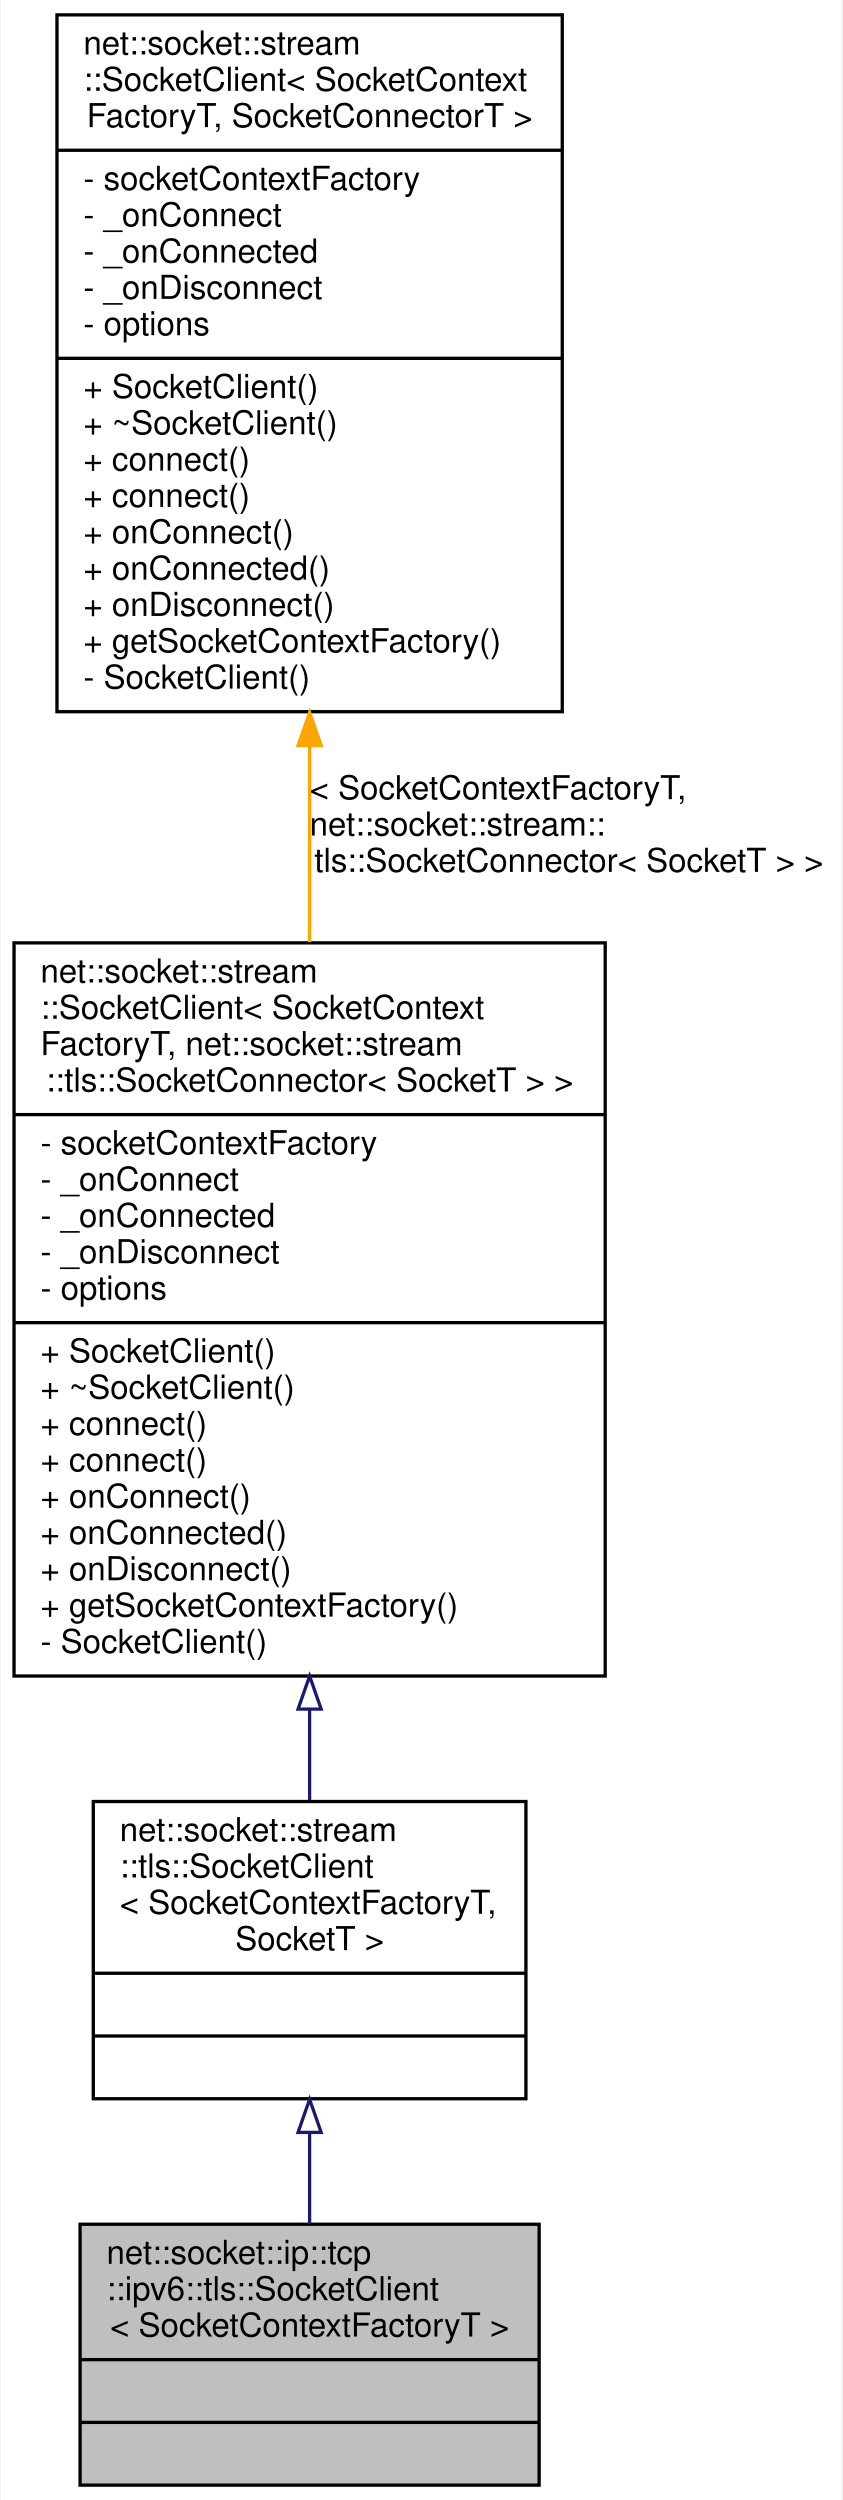
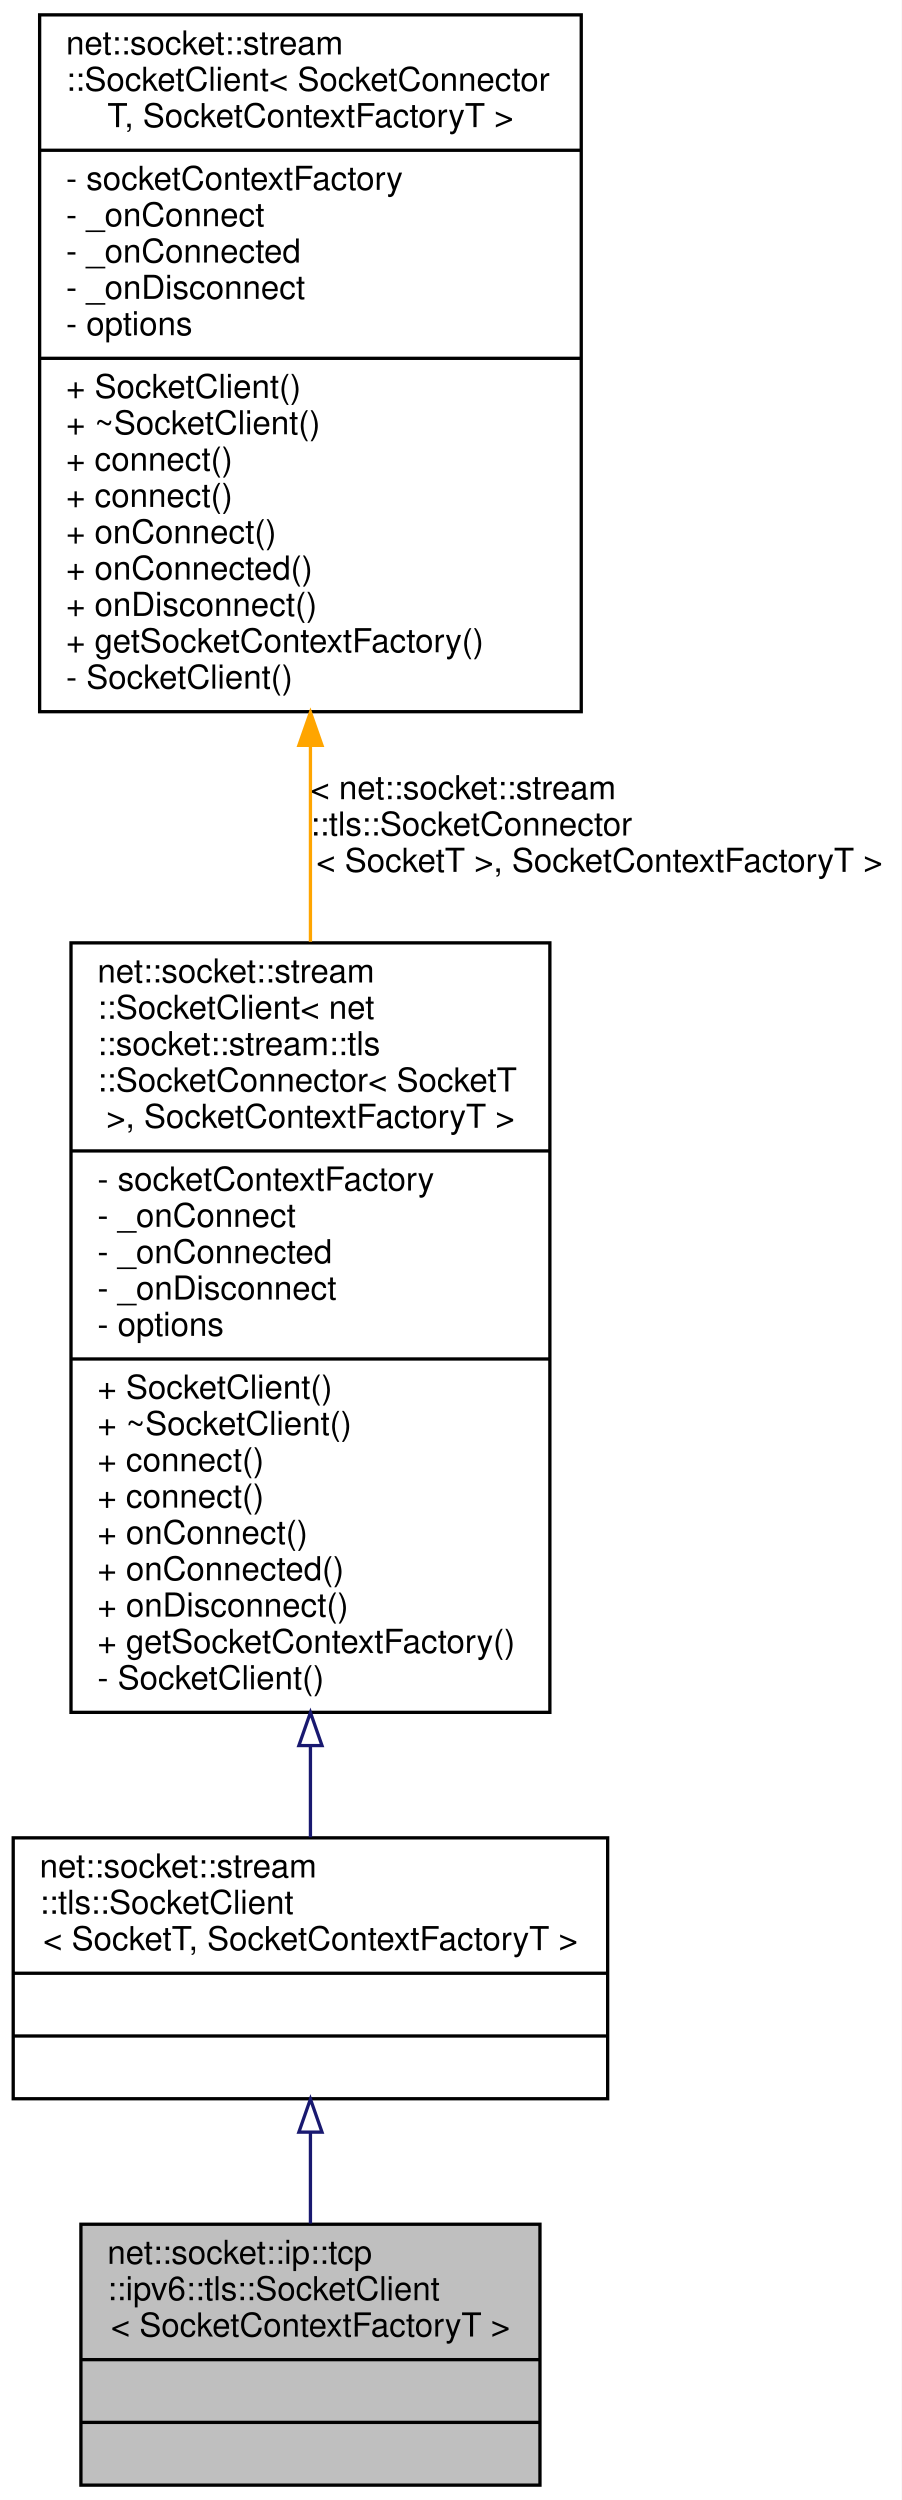
- <svg xmlns="http://www.w3.org/2000/svg" xmlns:xlink="http://www.w3.org/1999/xlink" width="255pt" height="757pt" viewBox="0.00 0.00 254.50 757.00">
+ <svg xmlns="http://www.w3.org/2000/svg" xmlns:xlink="http://www.w3.org/1999/xlink" width="273pt" height="757pt" viewBox="0.00 0.00 273.00 757.00">
  <g id="graph0" class="graph" transform="scale(1 1) rotate(0) translate(4 753)">
-     <polygon fill="white" stroke="transparent" points="-4,4 -4,-753 250.5,-753 250.5,4 -4,4" />
+     <polygon fill="white" stroke="transparent" points="-4,4 -4,-753 269,-753 269,4 -4,4" />
    <g id="node1" class="node">
      <g id="a_node1">
        <a xlink:title=" ">
-           <polygon fill="#bfbfbf" stroke="black" points="20,-0.5 20,-79.5 159,-79.5 159,-0.5 20,-0.5" />
-           <text text-anchor="start" x="28" y="-67.5" font-family="Helvetica,sans-Serif" font-size="10.00">net::socket::ip::tcp</text>
-           <text text-anchor="start" x="28" y="-56.5" font-family="Helvetica,sans-Serif" font-size="10.00">::ipv6::tls::SocketClient</text>
-           <text text-anchor="middle" x="89.5" y="-45.5" font-family="Helvetica,sans-Serif" font-size="10.00">&lt; SocketContextFactoryT &gt;</text>
-           <polyline fill="none" stroke="black" points="20,-38.5 159,-38.5 " />
-           <text text-anchor="middle" x="89.5" y="-26.5" font-family="Helvetica,sans-Serif" font-size="10.00"> </text>
-           <polyline fill="none" stroke="black" points="20,-19.5 159,-19.5 " />
-           <text text-anchor="middle" x="89.5" y="-7.5" font-family="Helvetica,sans-Serif" font-size="10.00"> </text>
+           <polygon fill="#bfbfbf" stroke="black" points="20.5,-0.5 20.5,-79.5 159.5,-79.5 159.5,-0.5 20.5,-0.5" />
+           <text text-anchor="start" x="28.5" y="-67.5" font-family="Helvetica,sans-Serif" font-size="10.00">net::socket::ip::tcp</text>
+           <text text-anchor="start" x="28.5" y="-56.5" font-family="Helvetica,sans-Serif" font-size="10.00">::ipv6::tls::SocketClient</text>
+           <text text-anchor="middle" x="90" y="-45.5" font-family="Helvetica,sans-Serif" font-size="10.00">&lt; SocketContextFactoryT &gt;</text>
+           <polyline fill="none" stroke="black" points="20.5,-38.5 159.5,-38.5 " />
+           <text text-anchor="middle" x="90" y="-26.5" font-family="Helvetica,sans-Serif" font-size="10.00"> </text>
+           <polyline fill="none" stroke="black" points="20.5,-19.5 159.5,-19.5 " />
+           <text text-anchor="middle" x="90" y="-7.5" font-family="Helvetica,sans-Serif" font-size="10.00"> </text>
        </a>
      </g>
    </g>
    <g id="node2" class="node">
      <g id="a_node2">
        <a xlink:href="classnet_1_1socket_1_1stream_1_1tls_1_1_socket_client.html" target="_top" xlink:title=" ">
-           <polygon fill="white" stroke="black" points="24,-117.5 24,-207.5 155,-207.5 155,-117.5 24,-117.5" />
-           <text text-anchor="start" x="32" y="-195.5" font-family="Helvetica,sans-Serif" font-size="10.00">net::socket::stream</text>
-           <text text-anchor="start" x="32" y="-184.5" font-family="Helvetica,sans-Serif" font-size="10.00">::tls::SocketClient</text>
-           <text text-anchor="start" x="32" y="-173.5" font-family="Helvetica,sans-Serif" font-size="10.00">&lt; SocketContextFactoryT,</text>
-           <text text-anchor="middle" x="89.5" y="-162.5" font-family="Helvetica,sans-Serif" font-size="10.00"> SocketT &gt;</text>
-           <polyline fill="none" stroke="black" points="24,-155.5 155,-155.5 " />
-           <text text-anchor="middle" x="89.5" y="-143.5" font-family="Helvetica,sans-Serif" font-size="10.00"> </text>
-           <polyline fill="none" stroke="black" points="24,-136.5 155,-136.5 " />
-           <text text-anchor="middle" x="89.5" y="-124.5" font-family="Helvetica,sans-Serif" font-size="10.00"> </text>
+           <polygon fill="white" stroke="black" points="0,-117.5 0,-196.5 180,-196.5 180,-117.5 0,-117.5" />
+           <text text-anchor="start" x="8" y="-184.5" font-family="Helvetica,sans-Serif" font-size="10.00">net::socket::stream</text>
+           <text text-anchor="start" x="8" y="-173.5" font-family="Helvetica,sans-Serif" font-size="10.00">::tls::SocketClient</text>
+           <text text-anchor="middle" x="90" y="-162.5" font-family="Helvetica,sans-Serif" font-size="10.00">&lt; SocketT, SocketContextFactoryT &gt;</text>
+           <polyline fill="none" stroke="black" points="0,-155.5 180,-155.5 " />
+           <text text-anchor="middle" x="90" y="-143.5" font-family="Helvetica,sans-Serif" font-size="10.00"> </text>
+           <polyline fill="none" stroke="black" points="0,-136.5 180,-136.5 " />
+           <text text-anchor="middle" x="90" y="-124.5" font-family="Helvetica,sans-Serif" font-size="10.00"> </text>
        </a>
      </g>
    </g>
    <g id="edge1" class="edge">
-       <path fill="none" stroke="midnightblue" d="M89.5,-107.3C89.5,-97.97 89.5,-88.43 89.5,-79.61" />
-       <polygon fill="none" stroke="midnightblue" points="86,-107.31 89.5,-117.31 93,-107.31 86,-107.31" />
+       <path fill="none" stroke="midnightblue" d="M90,-107.2C90,-98.02 90,-88.53 90,-79.71" />
+       <polygon fill="none" stroke="midnightblue" points="86.5,-107.39 90,-117.39 93.5,-107.39 86.5,-107.39" />
    </g>
    <g id="node3" class="node">
      <g id="a_node3">
        <a xlink:href="classnet_1_1socket_1_1stream_1_1_socket_client.html" target="_top" xlink:title=" ">
-           <polygon fill="white" stroke="black" points="0,-245.5 0,-467.5 179,-467.5 179,-245.5 0,-245.5" />
-           <text text-anchor="start" x="8" y="-455.5" font-family="Helvetica,sans-Serif" font-size="10.00">net::socket::stream</text>
-           <text text-anchor="start" x="8" y="-444.5" font-family="Helvetica,sans-Serif" font-size="10.00">::SocketClient&lt; SocketContext</text>
-           <text text-anchor="start" x="8" y="-433.5" font-family="Helvetica,sans-Serif" font-size="10.00">FactoryT, net::socket::stream</text>
-           <text text-anchor="middle" x="89.5" y="-422.5" font-family="Helvetica,sans-Serif" font-size="10.00">::tls::SocketConnector&lt; SocketT &gt; &gt;</text>
-           <polyline fill="none" stroke="black" points="0,-415.5 179,-415.5 " />
-           <text text-anchor="start" x="8" y="-403.5" font-family="Helvetica,sans-Serif" font-size="10.00">- socketContextFactory</text>
-           <text text-anchor="start" x="8" y="-392.5" font-family="Helvetica,sans-Serif" font-size="10.00">- _onConnect</text>
-           <text text-anchor="start" x="8" y="-381.5" font-family="Helvetica,sans-Serif" font-size="10.00">- _onConnected</text>
-           <text text-anchor="start" x="8" y="-370.5" font-family="Helvetica,sans-Serif" font-size="10.00">- _onDisconnect</text>
-           <text text-anchor="start" x="8" y="-359.5" font-family="Helvetica,sans-Serif" font-size="10.00">- options</text>
-           <polyline fill="none" stroke="black" points="0,-352.5 179,-352.5 " />
-           <text text-anchor="start" x="8" y="-340.5" font-family="Helvetica,sans-Serif" font-size="10.00">+ SocketClient()</text>
-           <text text-anchor="start" x="8" y="-329.5" font-family="Helvetica,sans-Serif" font-size="10.00">+ ~SocketClient()</text>
-           <text text-anchor="start" x="8" y="-318.5" font-family="Helvetica,sans-Serif" font-size="10.00">+ connect()</text>
-           <text text-anchor="start" x="8" y="-307.5" font-family="Helvetica,sans-Serif" font-size="10.00">+ connect()</text>
-           <text text-anchor="start" x="8" y="-296.5" font-family="Helvetica,sans-Serif" font-size="10.00">+ onConnect()</text>
-           <text text-anchor="start" x="8" y="-285.5" font-family="Helvetica,sans-Serif" font-size="10.00">+ onConnected()</text>
-           <text text-anchor="start" x="8" y="-274.5" font-family="Helvetica,sans-Serif" font-size="10.00">+ onDisconnect()</text>
-           <text text-anchor="start" x="8" y="-263.5" font-family="Helvetica,sans-Serif" font-size="10.00">+ getSocketContextFactory()</text>
-           <text text-anchor="start" x="8" y="-252.5" font-family="Helvetica,sans-Serif" font-size="10.00">- SocketClient()</text>
+           <polygon fill="white" stroke="black" points="17.5,-234.5 17.5,-467.5 162.5,-467.5 162.5,-234.5 17.5,-234.5" />
+           <text text-anchor="start" x="25.5" y="-455.5" font-family="Helvetica,sans-Serif" font-size="10.00">net::socket::stream</text>
+           <text text-anchor="start" x="25.5" y="-444.5" font-family="Helvetica,sans-Serif" font-size="10.00">::SocketClient&lt; net</text>
+           <text text-anchor="start" x="25.5" y="-433.5" font-family="Helvetica,sans-Serif" font-size="10.00">::socket::stream::tls</text>
+           <text text-anchor="start" x="25.5" y="-422.5" font-family="Helvetica,sans-Serif" font-size="10.00">::SocketConnector&lt; SocketT</text>
+           <text text-anchor="middle" x="90" y="-411.5" font-family="Helvetica,sans-Serif" font-size="10.00"> &gt;, SocketContextFactoryT &gt;</text>
+           <polyline fill="none" stroke="black" points="17.5,-404.5 162.5,-404.5 " />
+           <text text-anchor="start" x="25.5" y="-392.5" font-family="Helvetica,sans-Serif" font-size="10.00">- socketContextFactory</text>
+           <text text-anchor="start" x="25.5" y="-381.5" font-family="Helvetica,sans-Serif" font-size="10.00">- _onConnect</text>
+           <text text-anchor="start" x="25.5" y="-370.5" font-family="Helvetica,sans-Serif" font-size="10.00">- _onConnected</text>
+           <text text-anchor="start" x="25.5" y="-359.5" font-family="Helvetica,sans-Serif" font-size="10.00">- _onDisconnect</text>
+           <text text-anchor="start" x="25.5" y="-348.5" font-family="Helvetica,sans-Serif" font-size="10.00">- options</text>
+           <polyline fill="none" stroke="black" points="17.5,-341.5 162.5,-341.5 " />
+           <text text-anchor="start" x="25.5" y="-329.5" font-family="Helvetica,sans-Serif" font-size="10.00">+ SocketClient()</text>
+           <text text-anchor="start" x="25.5" y="-318.5" font-family="Helvetica,sans-Serif" font-size="10.00">+ ~SocketClient()</text>
+           <text text-anchor="start" x="25.5" y="-307.5" font-family="Helvetica,sans-Serif" font-size="10.00">+ connect()</text>
+           <text text-anchor="start" x="25.5" y="-296.5" font-family="Helvetica,sans-Serif" font-size="10.00">+ connect()</text>
+           <text text-anchor="start" x="25.5" y="-285.5" font-family="Helvetica,sans-Serif" font-size="10.00">+ onConnect()</text>
+           <text text-anchor="start" x="25.5" y="-274.5" font-family="Helvetica,sans-Serif" font-size="10.00">+ onConnected()</text>
+           <text text-anchor="start" x="25.5" y="-263.5" font-family="Helvetica,sans-Serif" font-size="10.00">+ onDisconnect()</text>
+           <text text-anchor="start" x="25.5" y="-252.5" font-family="Helvetica,sans-Serif" font-size="10.00">+ getSocketContextFactory()</text>
+           <text text-anchor="start" x="25.5" y="-241.5" font-family="Helvetica,sans-Serif" font-size="10.00">- SocketClient()</text>
        </a>
      </g>
    </g>
    <g id="edge2" class="edge">
-       <path fill="none" stroke="midnightblue" d="M89.5,-235.33C89.5,-225.7 89.5,-216.41 89.5,-207.89" />
-       <polygon fill="none" stroke="midnightblue" points="86,-235.48 89.5,-245.48 93,-235.48 86,-235.48" />
+       <path fill="none" stroke="midnightblue" d="M90,-224.43C90,-214.56 90,-205.15 90,-196.68" />
+       <polygon fill="none" stroke="midnightblue" points="86.5,-224.44 90,-234.44 93.5,-224.44 86.5,-224.44" />
    </g>
    <g id="node4" class="node">
      <g id="a_node4">
        <a xlink:href="classnet_1_1socket_1_1stream_1_1_socket_client.html" target="_top" xlink:title=" ">
-           <polygon fill="white" stroke="black" points="13,-537.5 13,-748.5 166,-748.5 166,-537.5 13,-537.5" />
-           <text text-anchor="start" x="21" y="-736.5" font-family="Helvetica,sans-Serif" font-size="10.00">net::socket::stream</text>
-           <text text-anchor="start" x="21" y="-725.5" font-family="Helvetica,sans-Serif" font-size="10.00">::SocketClient&lt; SocketContext</text>
-           <text text-anchor="middle" x="89.5" y="-714.5" font-family="Helvetica,sans-Serif" font-size="10.00">FactoryT, SocketConnectorT &gt;</text>
-           <polyline fill="none" stroke="black" points="13,-707.5 166,-707.5 " />
-           <text text-anchor="start" x="21" y="-695.5" font-family="Helvetica,sans-Serif" font-size="10.00">- socketContextFactory</text>
-           <text text-anchor="start" x="21" y="-684.5" font-family="Helvetica,sans-Serif" font-size="10.00">- _onConnect</text>
-           <text text-anchor="start" x="21" y="-673.5" font-family="Helvetica,sans-Serif" font-size="10.00">- _onConnected</text>
-           <text text-anchor="start" x="21" y="-662.5" font-family="Helvetica,sans-Serif" font-size="10.00">- _onDisconnect</text>
-           <text text-anchor="start" x="21" y="-651.5" font-family="Helvetica,sans-Serif" font-size="10.00">- options</text>
-           <polyline fill="none" stroke="black" points="13,-644.5 166,-644.5 " />
-           <text text-anchor="start" x="21" y="-632.5" font-family="Helvetica,sans-Serif" font-size="10.00">+ SocketClient()</text>
-           <text text-anchor="start" x="21" y="-621.5" font-family="Helvetica,sans-Serif" font-size="10.00">+ ~SocketClient()</text>
-           <text text-anchor="start" x="21" y="-610.5" font-family="Helvetica,sans-Serif" font-size="10.00">+ connect()</text>
-           <text text-anchor="start" x="21" y="-599.5" font-family="Helvetica,sans-Serif" font-size="10.00">+ connect()</text>
-           <text text-anchor="start" x="21" y="-588.5" font-family="Helvetica,sans-Serif" font-size="10.00">+ onConnect()</text>
-           <text text-anchor="start" x="21" y="-577.5" font-family="Helvetica,sans-Serif" font-size="10.00">+ onConnected()</text>
-           <text text-anchor="start" x="21" y="-566.5" font-family="Helvetica,sans-Serif" font-size="10.00">+ onDisconnect()</text>
-           <text text-anchor="start" x="21" y="-555.5" font-family="Helvetica,sans-Serif" font-size="10.00">+ getSocketContextFactory()</text>
-           <text text-anchor="start" x="21" y="-544.5" font-family="Helvetica,sans-Serif" font-size="10.00">- SocketClient()</text>
+           <polygon fill="white" stroke="black" points="8,-537.5 8,-748.5 172,-748.5 172,-537.5 8,-537.5" />
+           <text text-anchor="start" x="16" y="-736.5" font-family="Helvetica,sans-Serif" font-size="10.00">net::socket::stream</text>
+           <text text-anchor="start" x="16" y="-725.5" font-family="Helvetica,sans-Serif" font-size="10.00">::SocketClient&lt; SocketConnector</text>
+           <text text-anchor="middle" x="90" y="-714.5" font-family="Helvetica,sans-Serif" font-size="10.00">T, SocketContextFactoryT &gt;</text>
+           <polyline fill="none" stroke="black" points="8,-707.5 172,-707.5 " />
+           <text text-anchor="start" x="16" y="-695.5" font-family="Helvetica,sans-Serif" font-size="10.00">- socketContextFactory</text>
+           <text text-anchor="start" x="16" y="-684.5" font-family="Helvetica,sans-Serif" font-size="10.00">- _onConnect</text>
+           <text text-anchor="start" x="16" y="-673.5" font-family="Helvetica,sans-Serif" font-size="10.00">- _onConnected</text>
+           <text text-anchor="start" x="16" y="-662.5" font-family="Helvetica,sans-Serif" font-size="10.00">- _onDisconnect</text>
+           <text text-anchor="start" x="16" y="-651.5" font-family="Helvetica,sans-Serif" font-size="10.00">- options</text>
+           <polyline fill="none" stroke="black" points="8,-644.5 172,-644.5 " />
+           <text text-anchor="start" x="16" y="-632.5" font-family="Helvetica,sans-Serif" font-size="10.00">+ SocketClient()</text>
+           <text text-anchor="start" x="16" y="-621.5" font-family="Helvetica,sans-Serif" font-size="10.00">+ ~SocketClient()</text>
+           <text text-anchor="start" x="16" y="-610.5" font-family="Helvetica,sans-Serif" font-size="10.00">+ connect()</text>
+           <text text-anchor="start" x="16" y="-599.5" font-family="Helvetica,sans-Serif" font-size="10.00">+ connect()</text>
+           <text text-anchor="start" x="16" y="-588.5" font-family="Helvetica,sans-Serif" font-size="10.00">+ onConnect()</text>
+           <text text-anchor="start" x="16" y="-577.5" font-family="Helvetica,sans-Serif" font-size="10.00">+ onConnected()</text>
+           <text text-anchor="start" x="16" y="-566.5" font-family="Helvetica,sans-Serif" font-size="10.00">+ onDisconnect()</text>
+           <text text-anchor="start" x="16" y="-555.5" font-family="Helvetica,sans-Serif" font-size="10.00">+ getSocketContextFactory()</text>
+           <text text-anchor="start" x="16" y="-544.5" font-family="Helvetica,sans-Serif" font-size="10.00">- SocketClient()</text>
        </a>
      </g>
    </g>
    <g id="edge3" class="edge">
-       <path fill="none" stroke="orange" d="M89.5,-527.1C89.5,-507.51 89.5,-487.2 89.5,-467.73" />
-       <polygon fill="orange" stroke="orange" points="86,-527.27 89.5,-537.27 93,-527.27 86,-527.27" />
-       <text text-anchor="start" x="89.5" y="-511" font-family="Helvetica,sans-Serif" font-size="10.00"> &lt; SocketContextFactoryT,</text>
-       <text text-anchor="start" x="89.5" y="-500" font-family="Helvetica,sans-Serif" font-size="10.00"> net::socket::stream::</text>
-       <text text-anchor="middle" x="168" y="-489" font-family="Helvetica,sans-Serif" font-size="10.00">tls::SocketConnector&lt; SocketT &gt; &gt;</text>
+       <path fill="none" stroke="orange" d="M90,-527.18C90,-507.66 90,-487.38 90,-467.84" />
+       <polygon fill="orange" stroke="orange" points="86.5,-527.3 90,-537.3 93.5,-527.3 86.5,-527.3" />
+       <text text-anchor="start" x="90" y="-511" font-family="Helvetica,sans-Serif" font-size="10.00"> &lt; net::socket::stream</text>
+       <text text-anchor="start" x="90" y="-500" font-family="Helvetica,sans-Serif" font-size="10.00">::tls::SocketConnector</text>
+       <text text-anchor="middle" x="177.5" y="-489" font-family="Helvetica,sans-Serif" font-size="10.00">&lt; SocketT &gt;, SocketContextFactoryT &gt;</text>
    </g>
  </g>
</svg>
